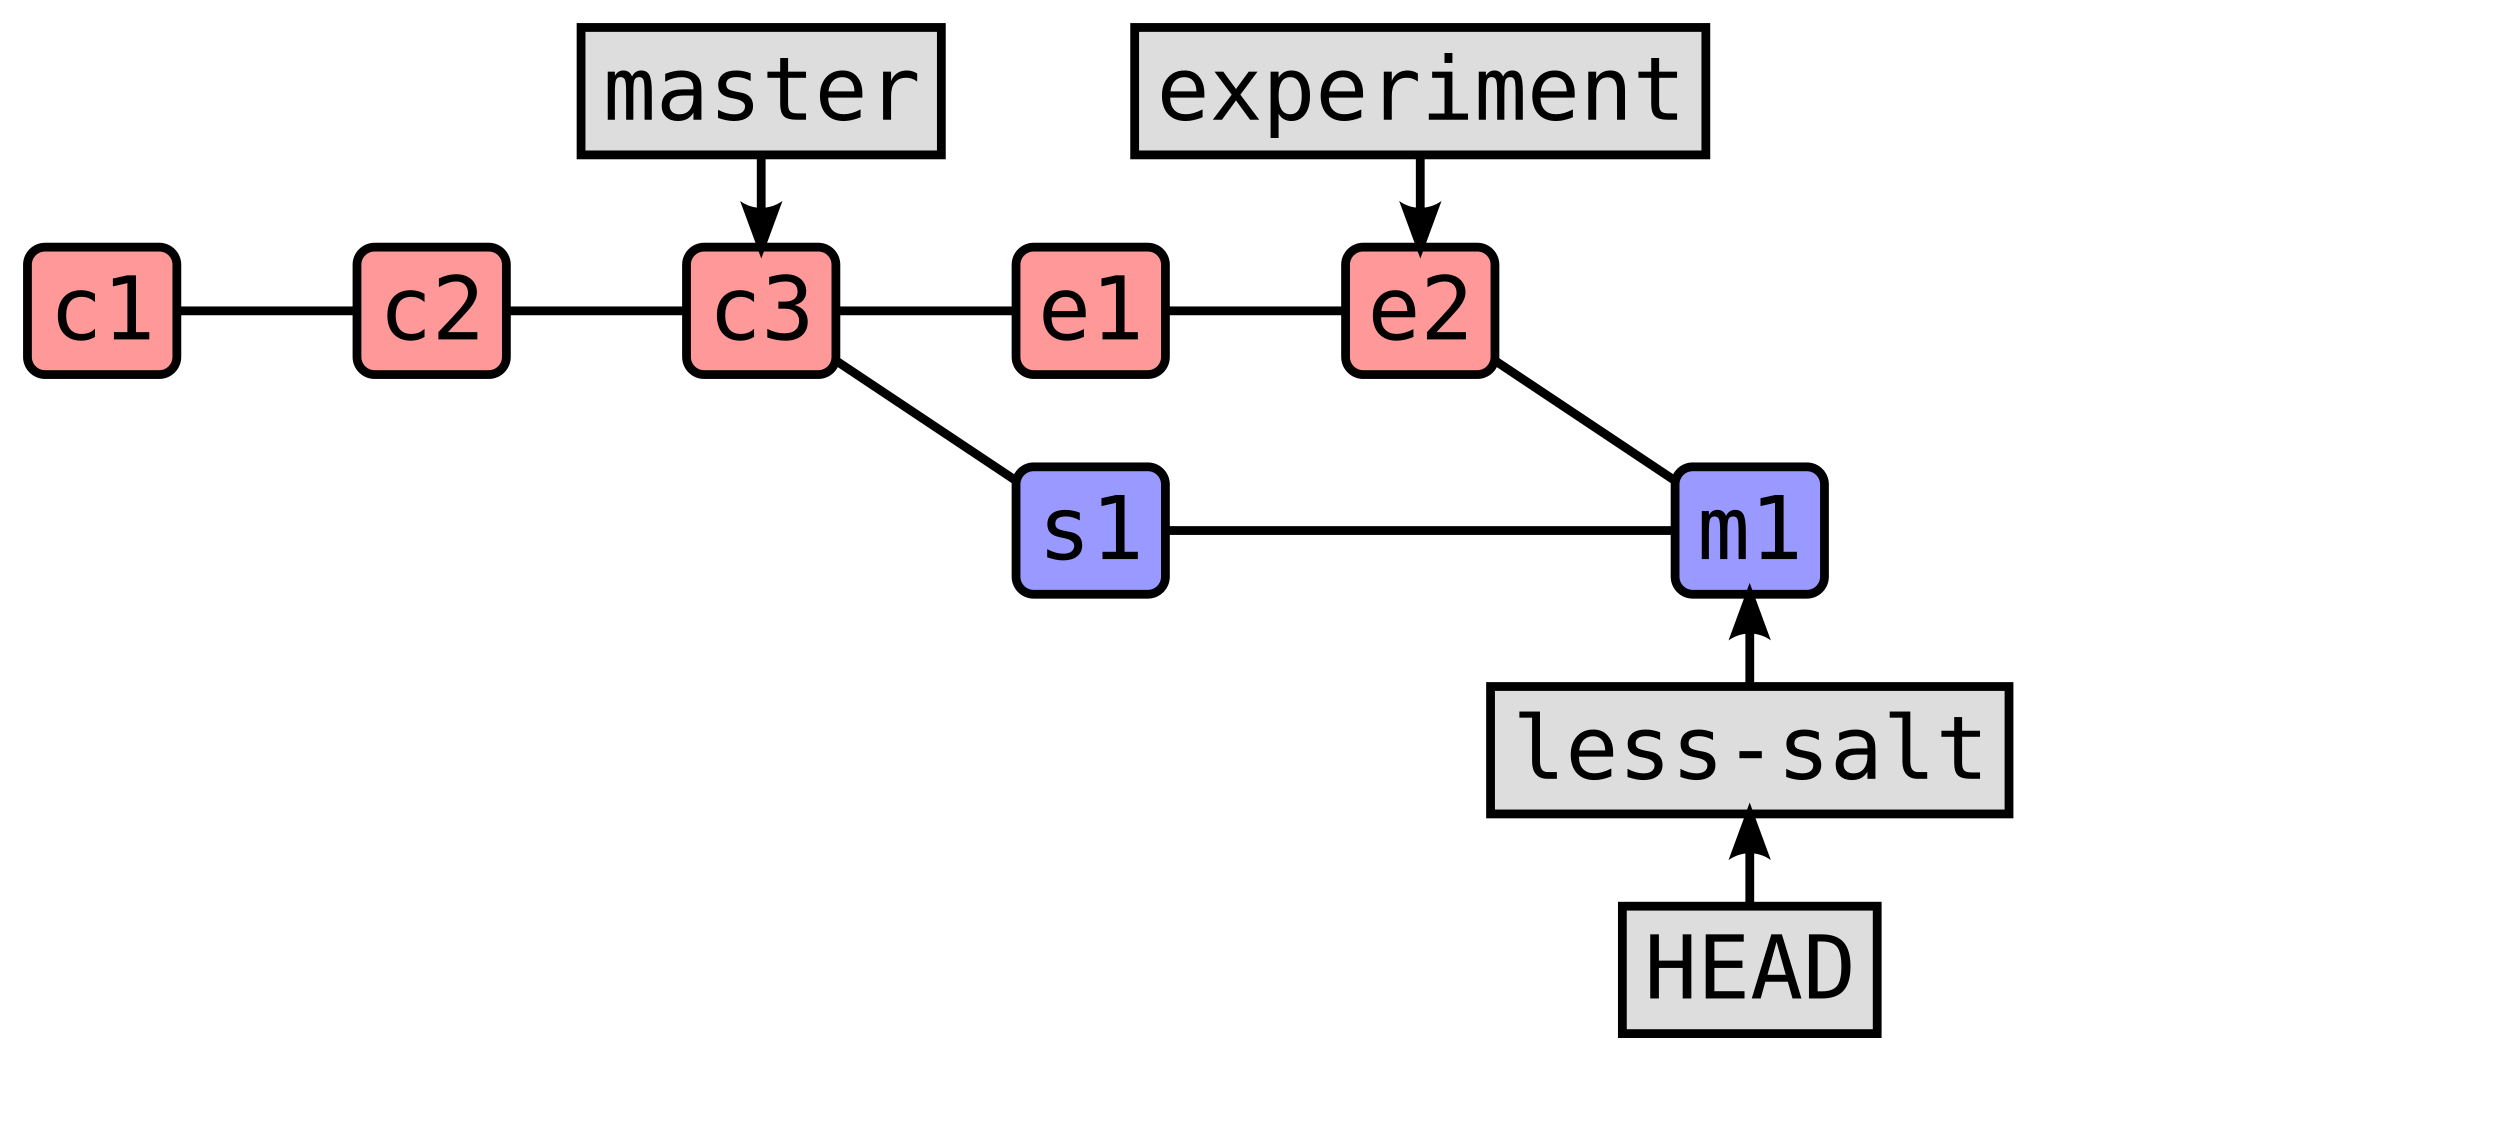
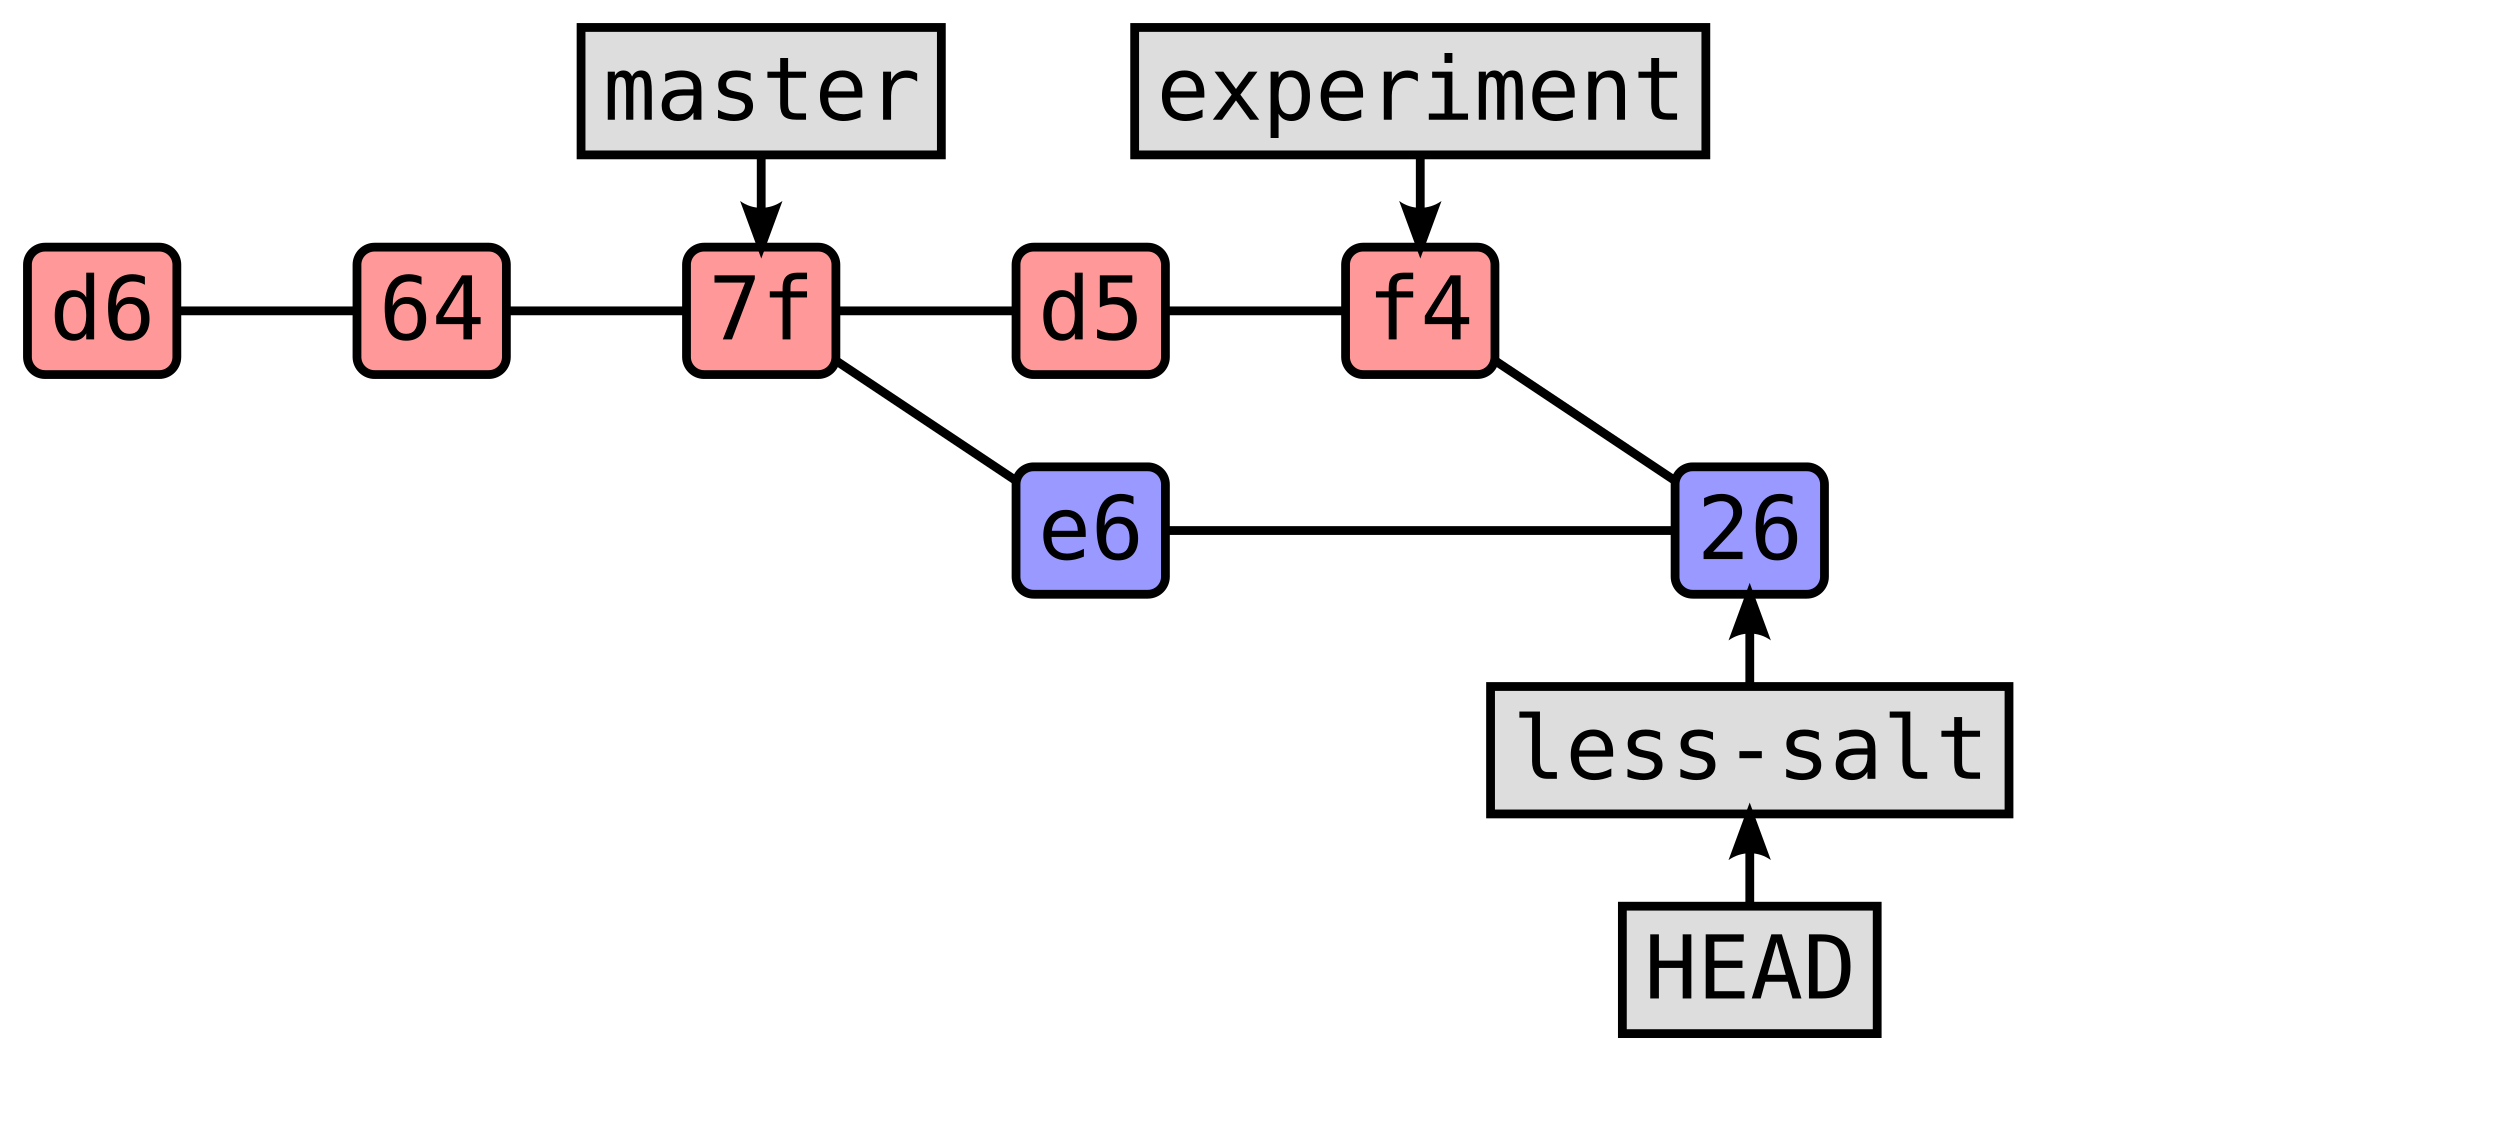
<svg xmlns="http://www.w3.org/2000/svg" width="455.2" height="206.4" id="svg2" version="1.1">
  <defs id="defs4">
    <marker orient="auto" refY="0.0" refX="0.0" id="Arrow2Mend" style="overflow:visible;">
      <path id="path3786" style="fill-rule:evenodd;stroke-width:0.625;stroke-linejoin:round;" d="M 8.719,4.034 L -2.207,0.016 L 8.719,-4.002 C 6.973,-1.63 6.983,1.616 8.719,4.034 z " transform="scale(0.6) rotate(180) translate(0,0)" />
    </marker>
  </defs>
  <g id="layer1">
    <rect style="fill:#ff9999;stroke:#000000;stroke-width:1.6;stroke-miterlimit:4;stroke-dasharray:none" id="rect2989" width="27.2" height="23.2" x="5" y="45" ry="3.2" />
    <text xml:space="preserve" style="font-size:16px;font-style:normal;font-weight:normal;line-height:125%;letter-spacing:0px;word-spacing:0px;fill:#000000;fill-opacity:1;stroke:none;font-family:DejaVu Sans Mono" x="9" y="61.8" id="text2985">
-       <tspan id="tspan2987" x="9" y="61.8">c1</tspan>
+       <tspan id="tspan2987" x="9" y="61.8">d6</tspan>
    </text>
  </g>
  <g id="layer1">
    <rect style="fill:#ff9999;stroke:#000000;stroke-width:1.6;stroke-miterlimit:4;stroke-dasharray:none" id="rect2989" width="27.2" height="23.2" x="65" y="45" ry="3.2" />
    <text xml:space="preserve" style="font-size:16px;font-style:normal;font-weight:normal;line-height:125%;letter-spacing:0px;word-spacing:0px;fill:#000000;fill-opacity:1;stroke:none;font-family:DejaVu Sans Mono" x="69" y="61.8" id="text2985">
-       <tspan id="tspan2987" x="69" y="61.8">c2</tspan>
+       <tspan id="tspan2987" x="69" y="61.8">64</tspan>
    </text>
  </g>
  <line x1="64.98" y1="56.6" x2="32.22" y2="56.6" style="stroke:#000000; stroke-width:1.6; stroke-opacity:1.0" />
  <g id="layer1">
    <rect style="fill:#ff9999;stroke:#000000;stroke-width:1.6;stroke-miterlimit:4;stroke-dasharray:none" id="rect2989" width="27.2" height="23.2" x="125" y="45" ry="3.2" />
    <text xml:space="preserve" style="font-size:16px;font-style:normal;font-weight:normal;line-height:125%;letter-spacing:0px;word-spacing:0px;fill:#000000;fill-opacity:1;stroke:none;font-family:DejaVu Sans Mono" x="129" y="61.8" id="text2985">
-       <tspan id="tspan2987" x="129" y="61.8">c3</tspan>
+       <tspan id="tspan2987" x="129" y="61.8">7f</tspan>
    </text>
  </g>
  <line x1="124.98" y1="56.6" x2="92.22" y2="56.6" style="stroke:#000000; stroke-width:1.6; stroke-opacity:1.0" />
  <g id="layer1">
    <rect style="fill:#dddddd;stroke:#000000;stroke-width:1.6;stroke-miterlimit:4;stroke-dasharray:none" id="rect2989" width="65.6" height="23.2" x="105.8" y="5" ry="0" />
    <text xml:space="preserve" style="font-size:16px;font-style:normal;font-weight:normal;line-height:125%;letter-spacing:0px;word-spacing:0px;fill:#000000;fill-opacity:1;stroke:none;font-family:DejaVu Sans Mono" x="109.8" y="21.8" id="text2985">
      <tspan id="tspan2987" x="109.8" y="21.8">master</tspan>
    </text>
  </g>
  <g id="layer1">
    <path style="fill:none;stroke:#000000;stroke-width:1.6;stroke-linecap:butt;stroke-linejoin:miter;stroke-opacity:1;marker-end:url(#Arrow2Mend);stroke-miterlimit:4;stroke-dasharray:none" d="M 138.6,28.24 138.6,44.96" id="path2985" />
  </g>
  <g id="layer1">
    <rect style="fill:#9999ff;stroke:#000000;stroke-width:1.6;stroke-miterlimit:4;stroke-dasharray:none" id="rect2989" width="27.2" height="23.2" x="185" y="85" ry="3.2" />
    <text xml:space="preserve" style="font-size:16px;font-style:normal;font-weight:normal;line-height:125%;letter-spacing:0px;word-spacing:0px;fill:#000000;fill-opacity:1;stroke:none;font-family:DejaVu Sans Mono" x="189" y="101.8" id="text2985">
-       <tspan id="tspan2987" x="189" y="101.8">s1</tspan>
+       <tspan id="tspan2987" x="189" y="101.8">e6</tspan>
    </text>
  </g>
  <line x1="184.98" y1="87.52" x2="152.22" y2="65.68" style="stroke:#000000; stroke-width:1.6; stroke-opacity:1.0" />
  <g id="layer1">
    <rect style="fill:#ff9999;stroke:#000000;stroke-width:1.6;stroke-miterlimit:4;stroke-dasharray:none" id="rect2989" width="27.2" height="23.2" x="185" y="45" ry="3.2" />
    <text xml:space="preserve" style="font-size:16px;font-style:normal;font-weight:normal;line-height:125%;letter-spacing:0px;word-spacing:0px;fill:#000000;fill-opacity:1;stroke:none;font-family:DejaVu Sans Mono" x="189" y="61.8" id="text2985">
-       <tspan id="tspan2987" x="189" y="61.8">e1</tspan>
+       <tspan id="tspan2987" x="189" y="61.8">d5</tspan>
    </text>
  </g>
  <line x1="184.98" y1="56.6" x2="152.22" y2="56.6" style="stroke:#000000; stroke-width:1.6; stroke-opacity:1.0" />
  <g id="layer1">
    <rect style="fill:#ff9999;stroke:#000000;stroke-width:1.6;stroke-miterlimit:4;stroke-dasharray:none" id="rect2989" width="27.2" height="23.2" x="245" y="45" ry="3.2" />
    <text xml:space="preserve" style="font-size:16px;font-style:normal;font-weight:normal;line-height:125%;letter-spacing:0px;word-spacing:0px;fill:#000000;fill-opacity:1;stroke:none;font-family:DejaVu Sans Mono" x="249" y="61.8" id="text2985">
-       <tspan id="tspan2987" x="249" y="61.8">e2</tspan>
+       <tspan id="tspan2987" x="249" y="61.8">f4</tspan>
    </text>
  </g>
  <line x1="244.98" y1="56.6" x2="212.22" y2="56.6" style="stroke:#000000; stroke-width:1.6; stroke-opacity:1.0" />
  <g id="layer1">
    <rect style="fill:#dddddd;stroke:#000000;stroke-width:1.6;stroke-miterlimit:4;stroke-dasharray:none" id="rect2989" width="104" height="23.2" x="206.6" y="5" ry="0" />
    <text xml:space="preserve" style="font-size:16px;font-style:normal;font-weight:normal;line-height:125%;letter-spacing:0px;word-spacing:0px;fill:#000000;fill-opacity:1;stroke:none;font-family:DejaVu Sans Mono" x="210.6" y="21.8" id="text2985">
      <tspan id="tspan2987" x="210.6" y="21.8">experiment</tspan>
    </text>
  </g>
  <g id="layer1">
    <path style="fill:none;stroke:#000000;stroke-width:1.6;stroke-linecap:butt;stroke-linejoin:miter;stroke-opacity:1;marker-end:url(#Arrow2Mend);stroke-miterlimit:4;stroke-dasharray:none" d="M 258.6,28.24 258.6,44.96" id="path2985" />
  </g>
  <g id="layer1">
    <rect style="fill:#9999ff;stroke:#000000;stroke-width:1.6;stroke-miterlimit:4;stroke-dasharray:none" id="rect2989" width="27.2" height="23.2" x="305" y="85" ry="3.2" />
    <text xml:space="preserve" style="font-size:16px;font-style:normal;font-weight:normal;line-height:125%;letter-spacing:0px;word-spacing:0px;fill:#000000;fill-opacity:1;stroke:none;font-family:DejaVu Sans Mono" x="309" y="101.8" id="text2985">
-       <tspan id="tspan2987" x="309" y="101.8">m1</tspan>
+       <tspan id="tspan2987" x="309" y="101.8">26</tspan>
    </text>
  </g>
  <line x1="304.92" y1="96.6" x2="212.28" y2="96.6" style="stroke:#000000; stroke-width:1.6; stroke-opacity:1.0" />
  <line x1="304.98" y1="87.52" x2="272.22" y2="65.68" style="stroke:#000000; stroke-width:1.6; stroke-opacity:1.0" />
  <g id="layer1">
    <rect style="fill:#dddddd;stroke:#000000;stroke-width:1.6;stroke-miterlimit:4;stroke-dasharray:none" id="rect2989" width="94.4" height="23.2" x="271.4" y="125" ry="0" />
    <text xml:space="preserve" style="font-size:16px;font-style:normal;font-weight:normal;line-height:125%;letter-spacing:0px;word-spacing:0px;fill:#000000;fill-opacity:1;stroke:none;font-family:DejaVu Sans Mono" x="275.4" y="141.8" id="text2985">
      <tspan id="tspan2987" x="275.4" y="141.8">less-salt</tspan>
    </text>
  </g>
  <g id="layer1">
    <path style="fill:none;stroke:#000000;stroke-width:1.6;stroke-linecap:butt;stroke-linejoin:miter;stroke-opacity:1;marker-end:url(#Arrow2Mend);stroke-miterlimit:4;stroke-dasharray:none" d="M 318.6,124.96 318.6,108.24" id="path2985" />
  </g>
  <g id="layer1">
    <rect style="fill:#dddddd;stroke:#000000;stroke-width:1.6;stroke-miterlimit:4;stroke-dasharray:none" id="rect2989" width="46.4" height="23.2" x="295.4" y="165" ry="0" />
    <text xml:space="preserve" style="font-size:16px;font-style:normal;font-weight:normal;line-height:125%;letter-spacing:0px;word-spacing:0px;fill:#000000;fill-opacity:1;stroke:none;font-family:DejaVu Sans Mono" x="299.4" y="181.8" id="text2985">
      <tspan id="tspan2987" x="299.4" y="181.8">HEAD</tspan>
    </text>
  </g>
  <g id="layer1">
    <path style="fill:none;stroke:#000000;stroke-width:1.6;stroke-linecap:butt;stroke-linejoin:miter;stroke-opacity:1;marker-end:url(#Arrow2Mend);stroke-miterlimit:4;stroke-dasharray:none" d="M 318.6,164.96 318.6,148.24" id="path2985" />
  </g>
</svg>
